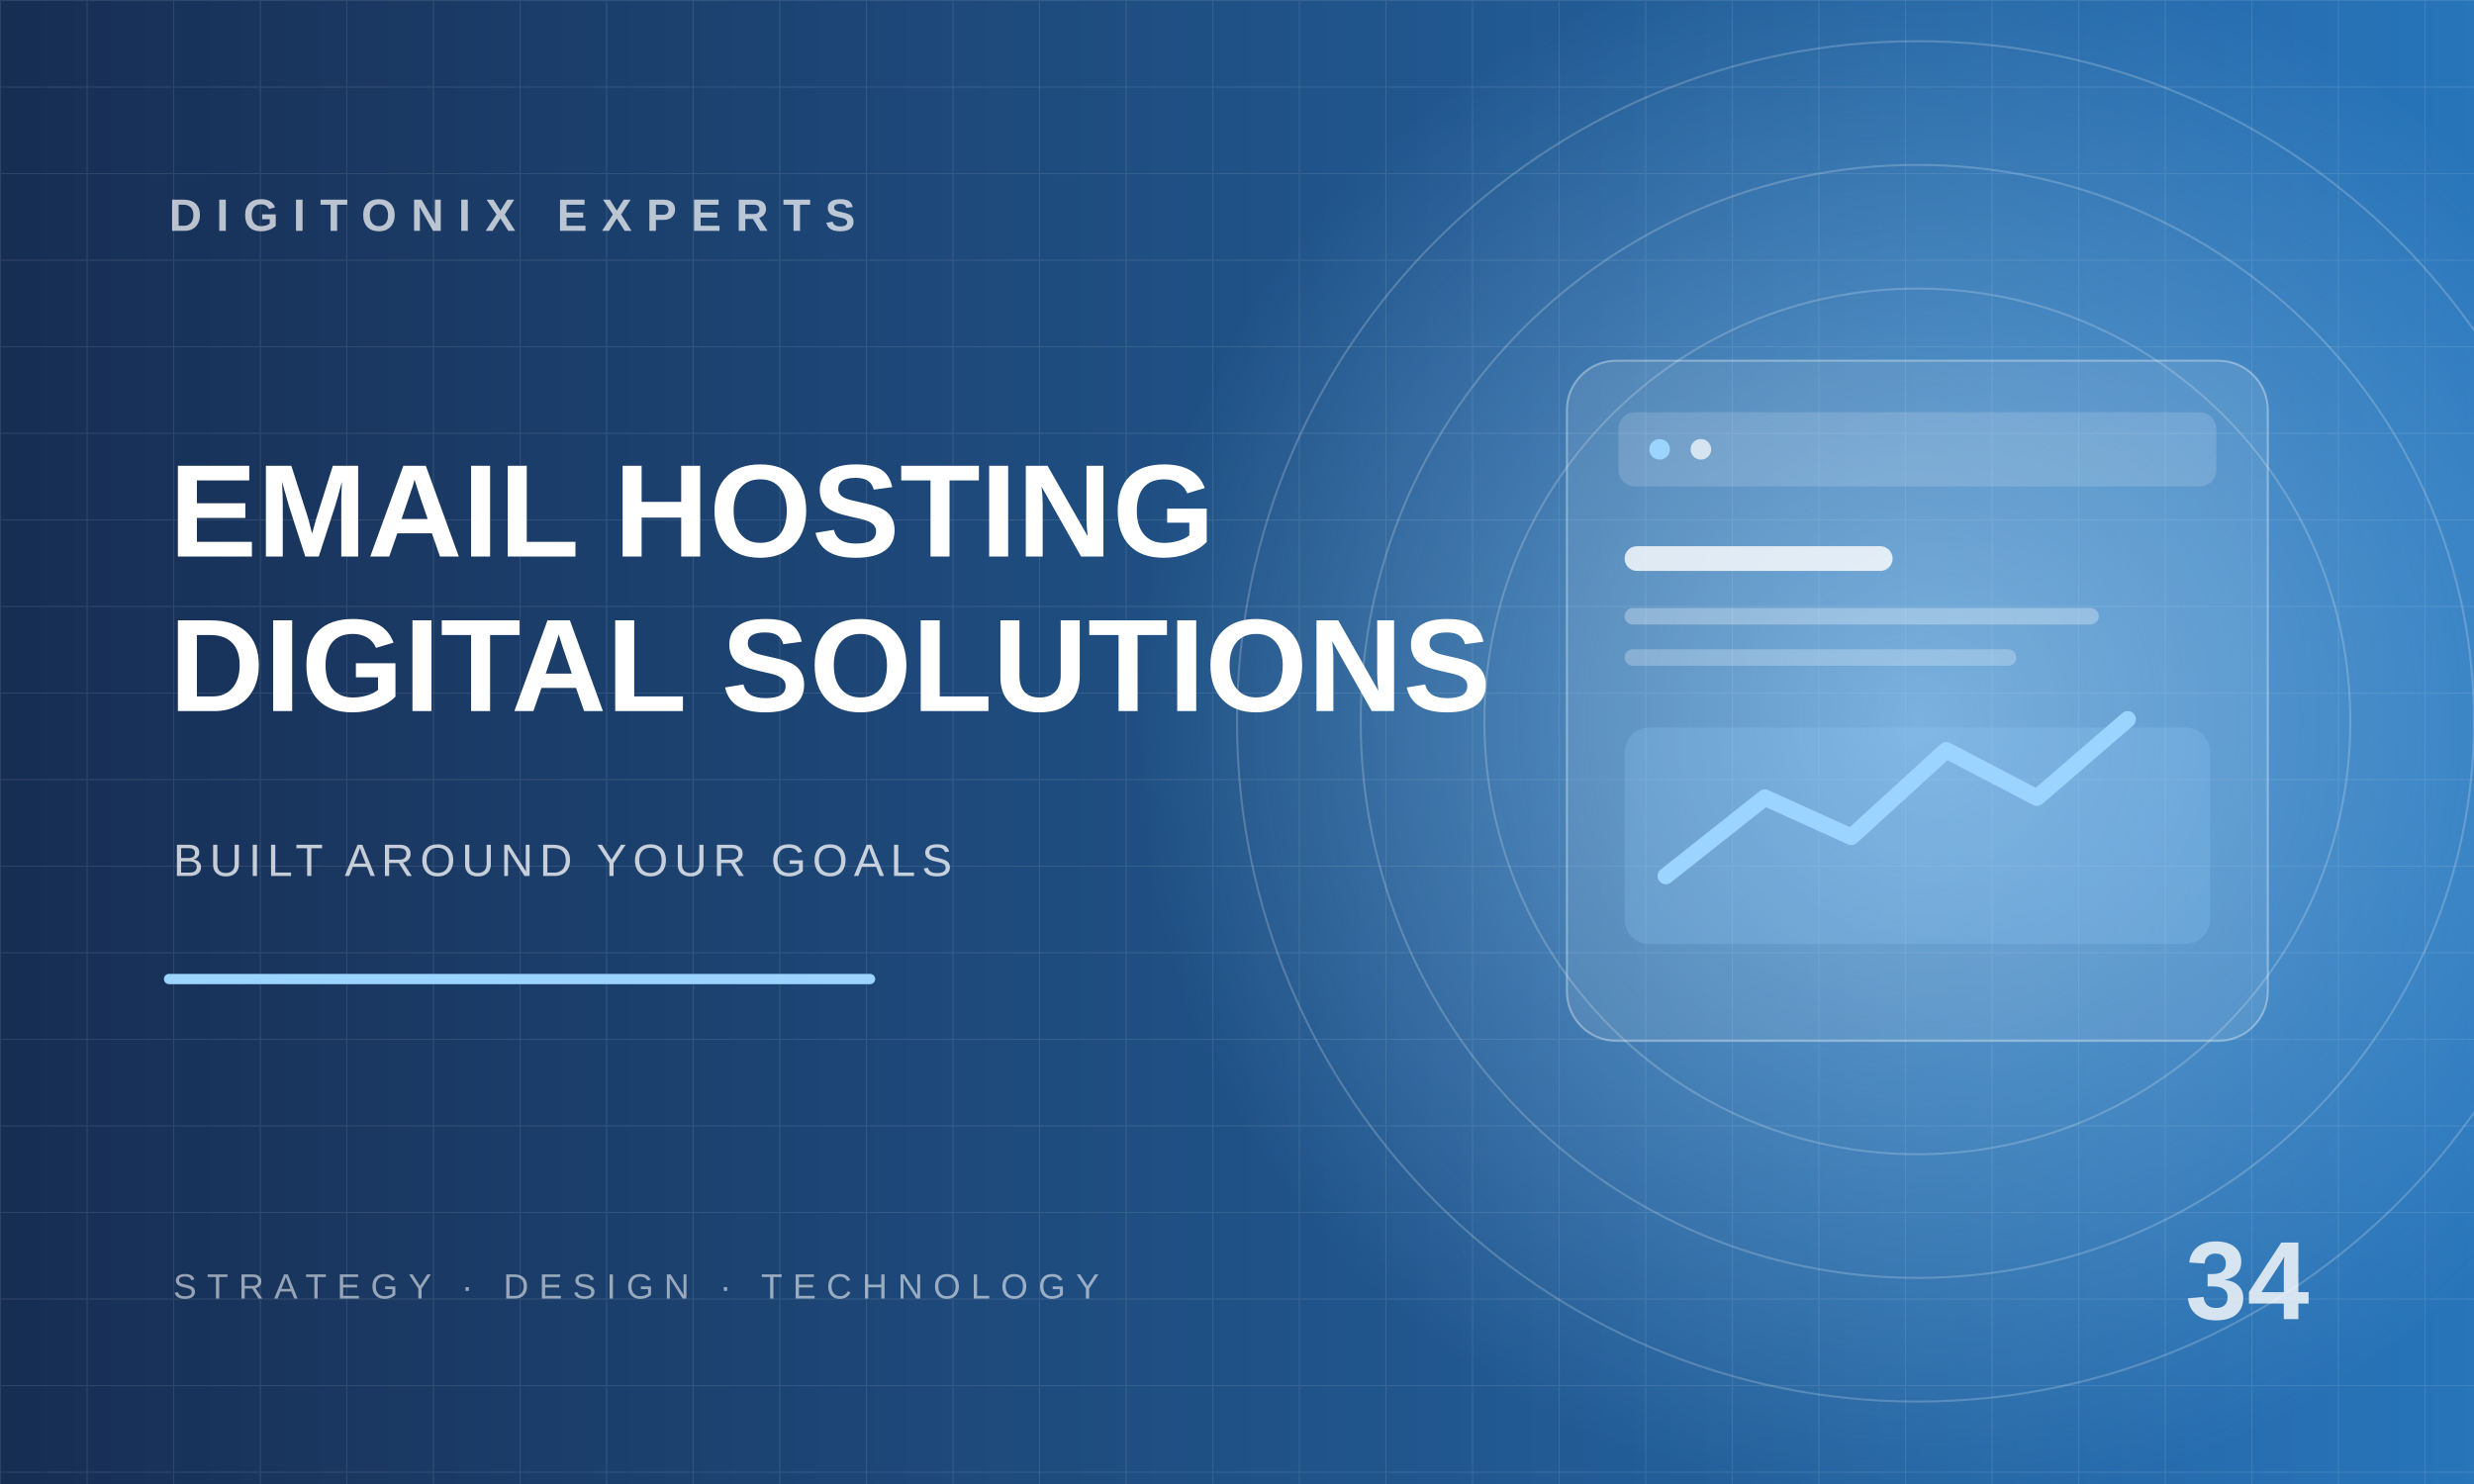
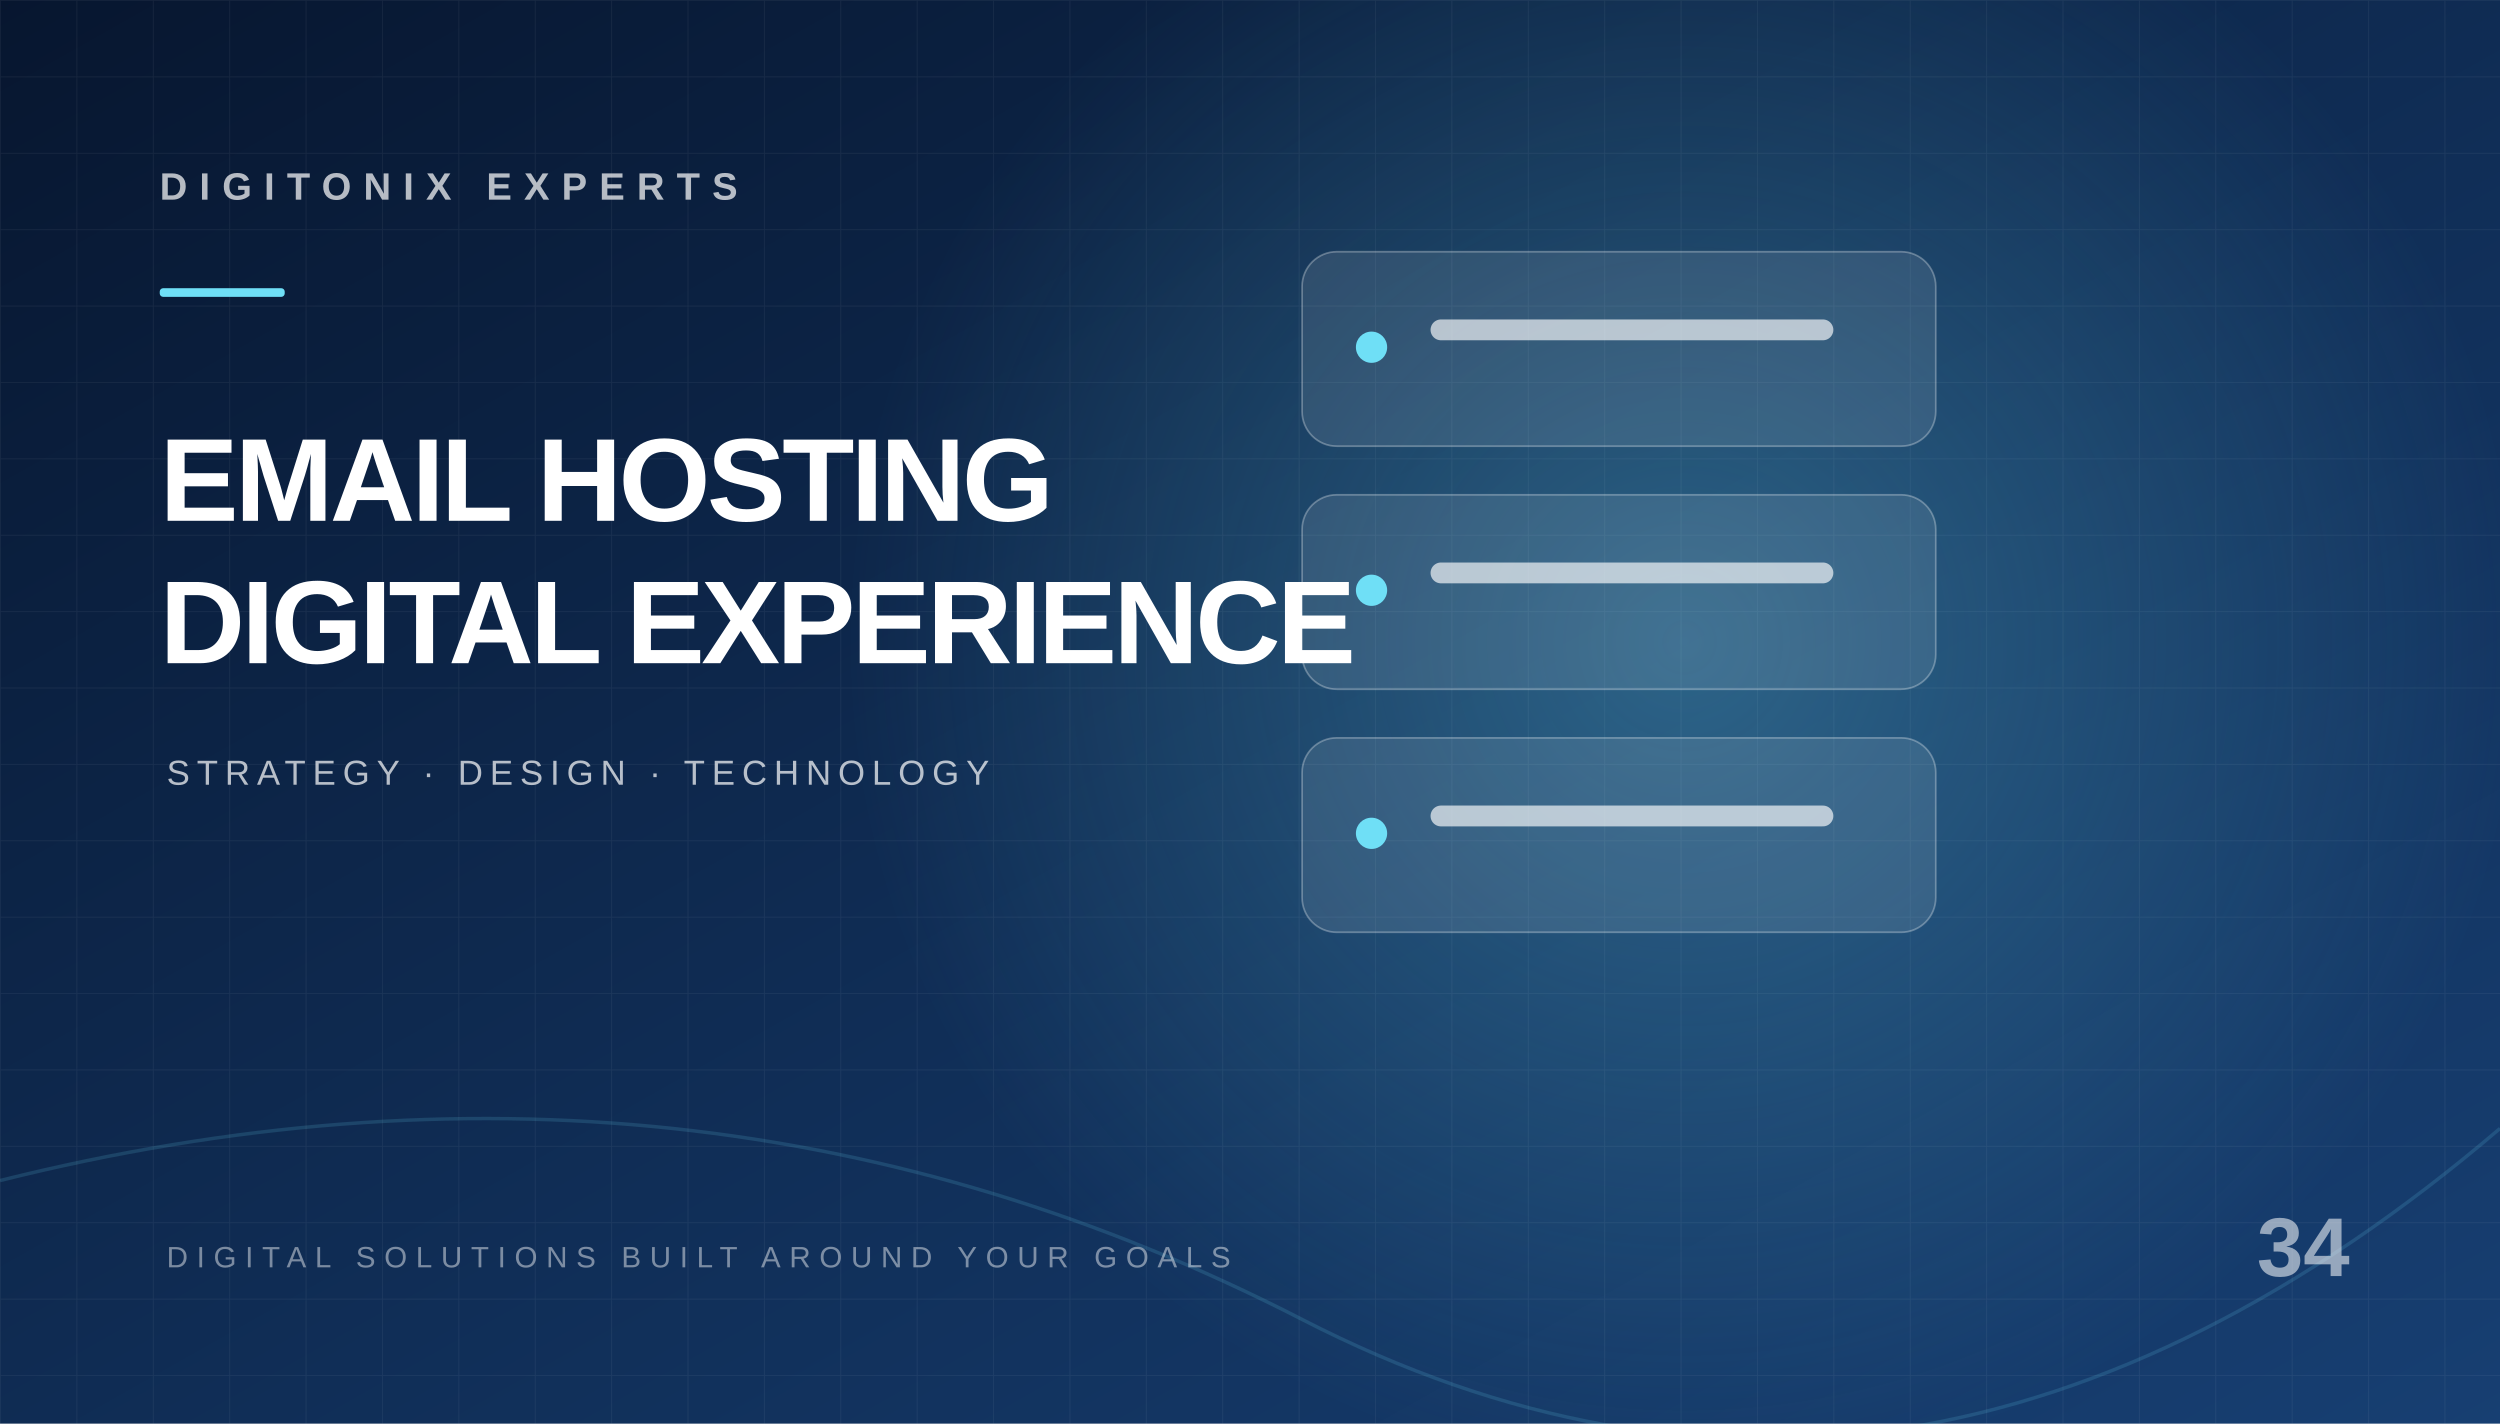
- <svg xmlns="http://www.w3.org/2000/svg" width="1200" height="720" viewBox="0 0 1200 720">
+ <svg xmlns="http://www.w3.org/2000/svg" width="1440" height="820" viewBox="0 0 1440 820">
  <defs>
-     <linearGradient id="g">
-       <stop stop-color="#172d52" />
-       <stop offset="1" stop-color="#2875ba" />
+     <linearGradient id="bg" x1="0" y1="0" x2="1" y2="1">
+       <stop stop-color="#07162f" />
+       <stop offset=".55" stop-color="#102e57" />
+       <stop offset="1" stop-color="#173f72" />
    </linearGradient>
-     <radialGradient id="r">
-       <stop stop-color="#9bd5ff" stop-opacity=".6" />
-       <stop offset="1" stop-color="#9bd5ff" stop-opacity="0" />
+     <radialGradient id="glow">
+       <stop stop-color="hsl(190,88%,70%)" stop-opacity=".3" />
+       <stop offset="1" stop-color="hsl(190,88%,70%)" stop-opacity="0" />
    </radialGradient>
-     <pattern id="p" width="42" height="42" patternUnits="userSpaceOnUse">
-       <path d="M42 0H0V42" fill="none" stroke="#fff" stroke-opacity=".1" />
+     <pattern id="grid" width="44" height="44" patternUnits="userSpaceOnUse">
+       <path d="M44 0H0V44" fill="none" stroke="#fff" stroke-opacity=".055" />
    </pattern>
  </defs>
-   <rect width="1200" height="720" fill="url(#g)" />
-   <rect width="1200" height="720" fill="url(#p)" />
-   <circle cx="930" cy="350" r="380" fill="url(#r)" />
-   <g fill="none" stroke="#fff" stroke-opacity=".2">
-     <circle cx="930" cy="350" r="210" />
-     <circle cx="930" cy="350" r="270" />
-     <circle cx="930" cy="350" r="330" />
+   <rect width="1440" height="820" fill="url(#bg)" />
+   <rect width="1440" height="820" fill="url(#grid)" />
+   <circle cx="970" cy="370" r="480" fill="url(#glow)" />
+   <path d="M0 680Q400 580 750 760T1440 650" fill="none" stroke="hsl(190,88%,70%)" stroke-opacity=".15" stroke-width="2" />
+   <rect x="750" y="145" width="365" height="112" rx="20" fill="#fff" fill-opacity=".1" stroke="#fff" stroke-opacity=".3" />
+   <rect x="750" y="285" width="365" height="112" rx="20" fill="#fff" fill-opacity=".1" stroke="#fff" stroke-opacity=".3" />
+   <rect x="750" y="425" width="365" height="112" rx="20" fill="#fff" fill-opacity=".1" stroke="#fff" stroke-opacity=".3" />
+   <circle cx="790" cy="200" r="9" fill="hsl(190,88%,70%)" />
+   <circle cx="790" cy="340" r="9" fill="hsl(190,88%,70%)" />
+   <circle cx="790" cy="480" r="9" fill="hsl(190,88%,70%)" />
+   <path d="M830 190h220M830 330h220M830 470h220" stroke="#fff" stroke-opacity=".65" stroke-width="12" stroke-linecap="round" />
+   <g font-family="Arial,sans-serif" fill="#fff">
+     <text x="92" y="115" font-size="22" font-weight="700" letter-spacing="7" opacity=".7">DIGITONIX EXPERTS</text>
+     <rect x="92" y="166" width="72" height="5" rx="2" fill="hsl(190,88%,70%)" />
+     <text x="92" y="300" font-size="68" font-weight="800" letter-spacing="-2">EMAIL HOSTING</text>
+     <text x="92" y="382" font-size="68" font-weight="800" letter-spacing="-2">DIGITAL EXPERIENCE</text>
+     <text x="96" y="452" font-size="20" letter-spacing="4" opacity=".7">STRATEGY · DESIGN · TECHNOLOGY</text>
+     <text x="96" y="730" font-size="17" letter-spacing="5" opacity=".45">DIGITAL SOLUTIONS BUILT AROUND YOUR GOALS</text>
+     <text x="1300" y="735" font-size="48" font-weight="800" opacity=".55">34</text>
  </g>
-   <g transform="translate(760 175)">
-     <rect width="340" height="330" rx="24" fill="#fff" fill-opacity=".1" stroke="#fff" stroke-opacity=".35" />
-     <rect x="25" y="25" width="290" height="36" rx="8" fill="#fff" fill-opacity=".15" />
-     <circle cx="45" cy="43" r="5" fill="#9bd5ff" />
-     <circle cx="65" cy="43" r="5" fill="#fff" fill-opacity=".7" />
-     <rect x="28" y="90" width="130" height="12" rx="6" fill="#fff" fill-opacity=".8" />
-     <rect x="28" y="120" width="230" height="8" rx="4" fill="#fff" fill-opacity=".3" />
-     <rect x="28" y="140" width="190" height="8" rx="4" fill="#fff" fill-opacity=".25" />
-     <rect x="28" y="178" width="284" height="105" rx="12" fill="#9bd5ff" fill-opacity=".2" />
-     <path d="M48 250l48-38 42 19 46-42 44 23 44-38" fill="none" stroke="#9bd5ff" stroke-width="8" stroke-linecap="round" stroke-linejoin="round" />
-   </g>
-   <g fill="#fff" font-family="Arial,sans-serif">
-     <text x="82" y="112" font-size="22" font-weight="700" letter-spacing="7" opacity=".7">DIGITONIX EXPERTS</text>
-     <text x="82" y="270" font-size="64" font-weight="800">EMAIL HOSTING</text>
-     <text x="82" y="345" font-size="64" font-weight="800">DIGITAL SOLUTIONS</text>
-     <text x="84" y="425" font-size="22" letter-spacing="3" opacity=".75">BUILT AROUND YOUR GOALS</text>
-     <text x="84" y="630" font-size="17" letter-spacing="5" opacity=".55">STRATEGY · DESIGN · TECHNOLOGY</text>
-     <text x="1060" y="640" font-size="54" font-weight="800" opacity=".8">34</text>
-   </g>
-   <path d="M82 475h340" stroke="#9bd5ff" stroke-width="5" stroke-linecap="round" />
</svg>
